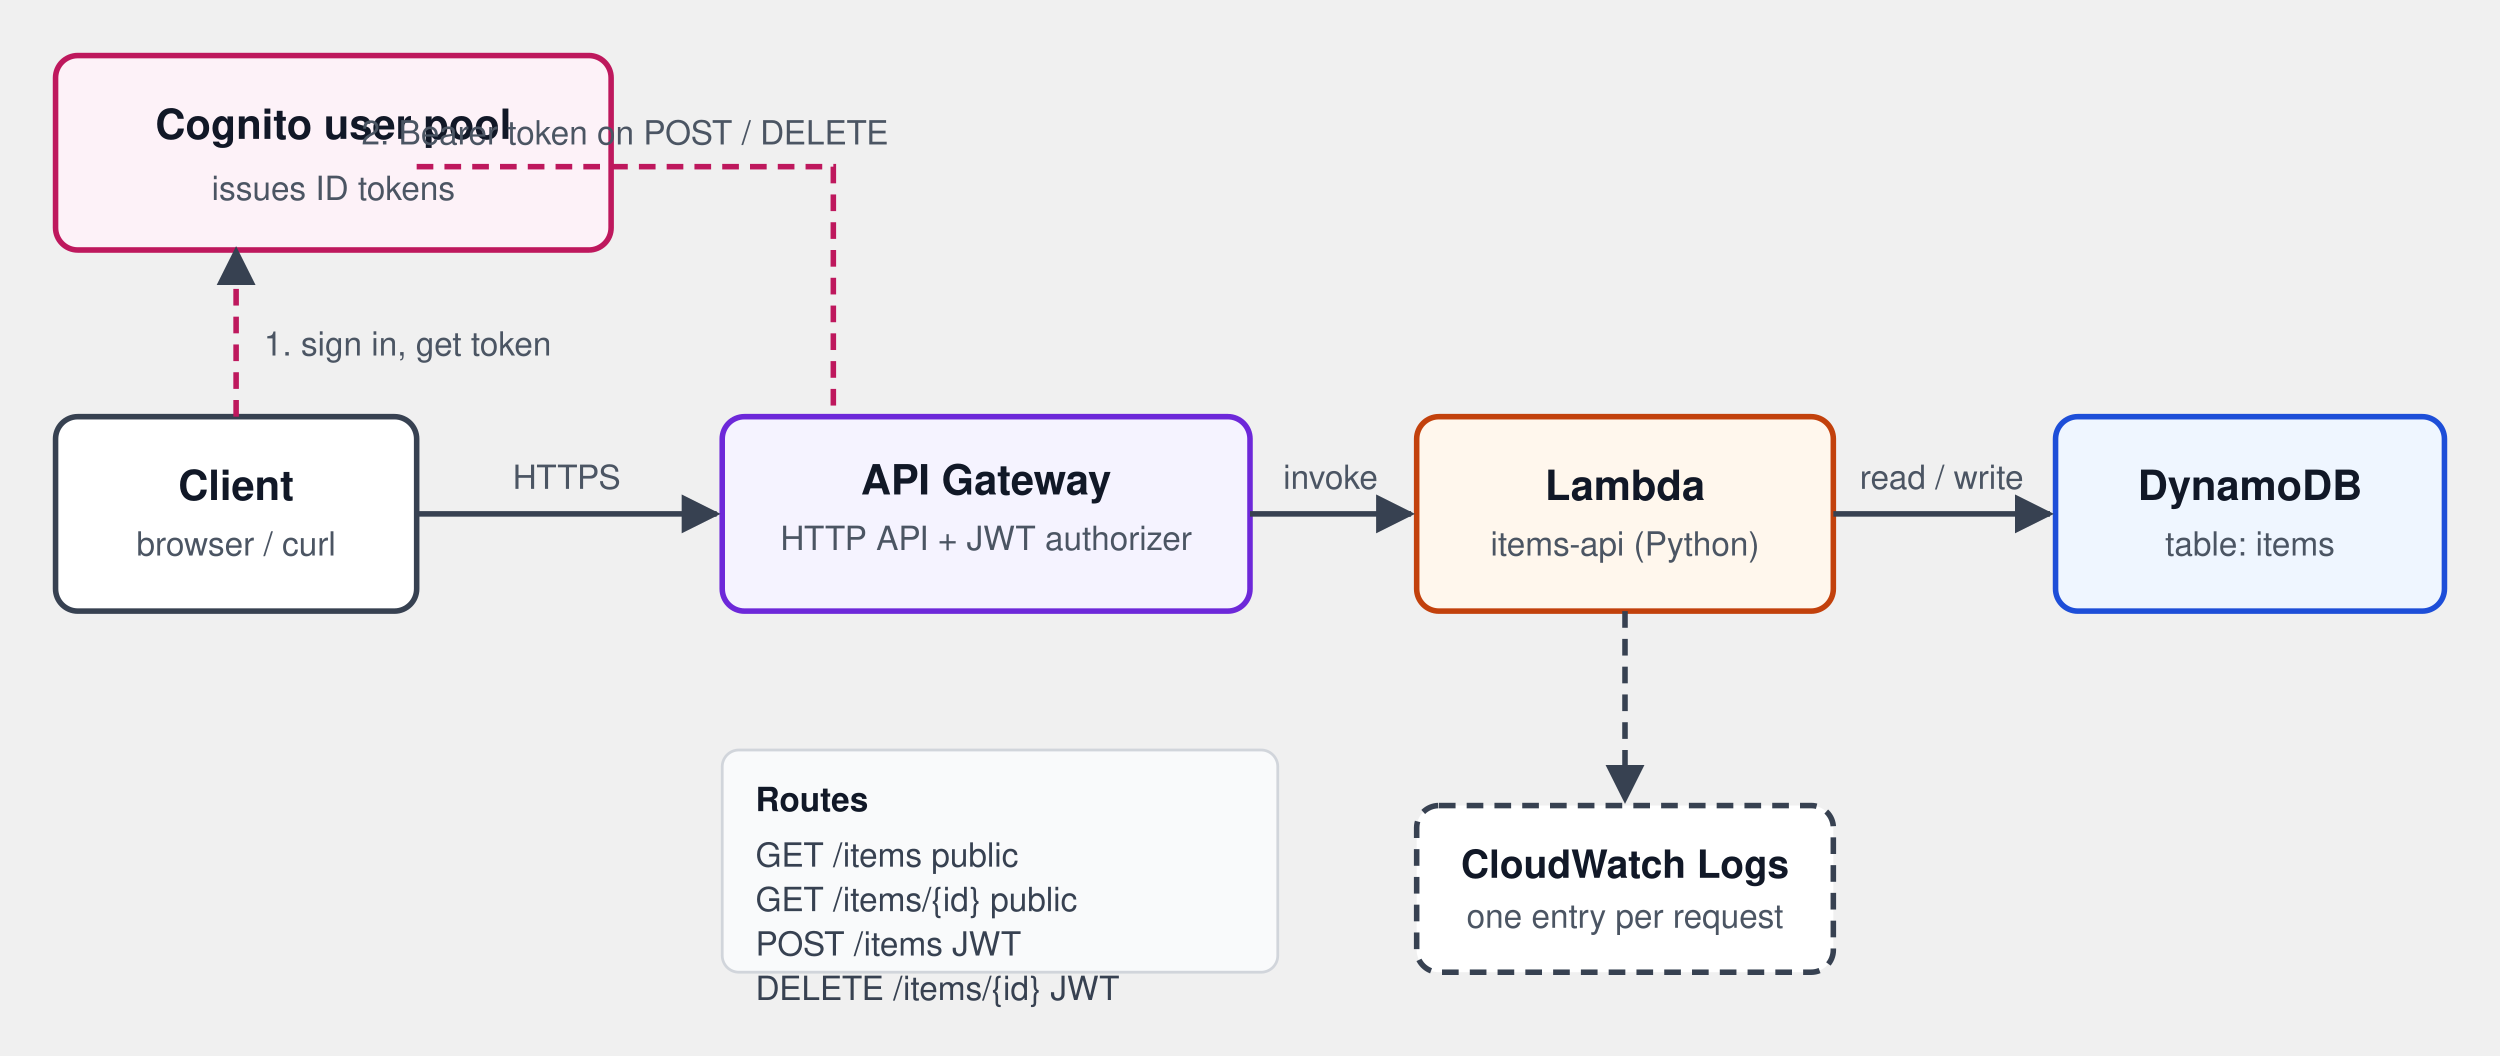
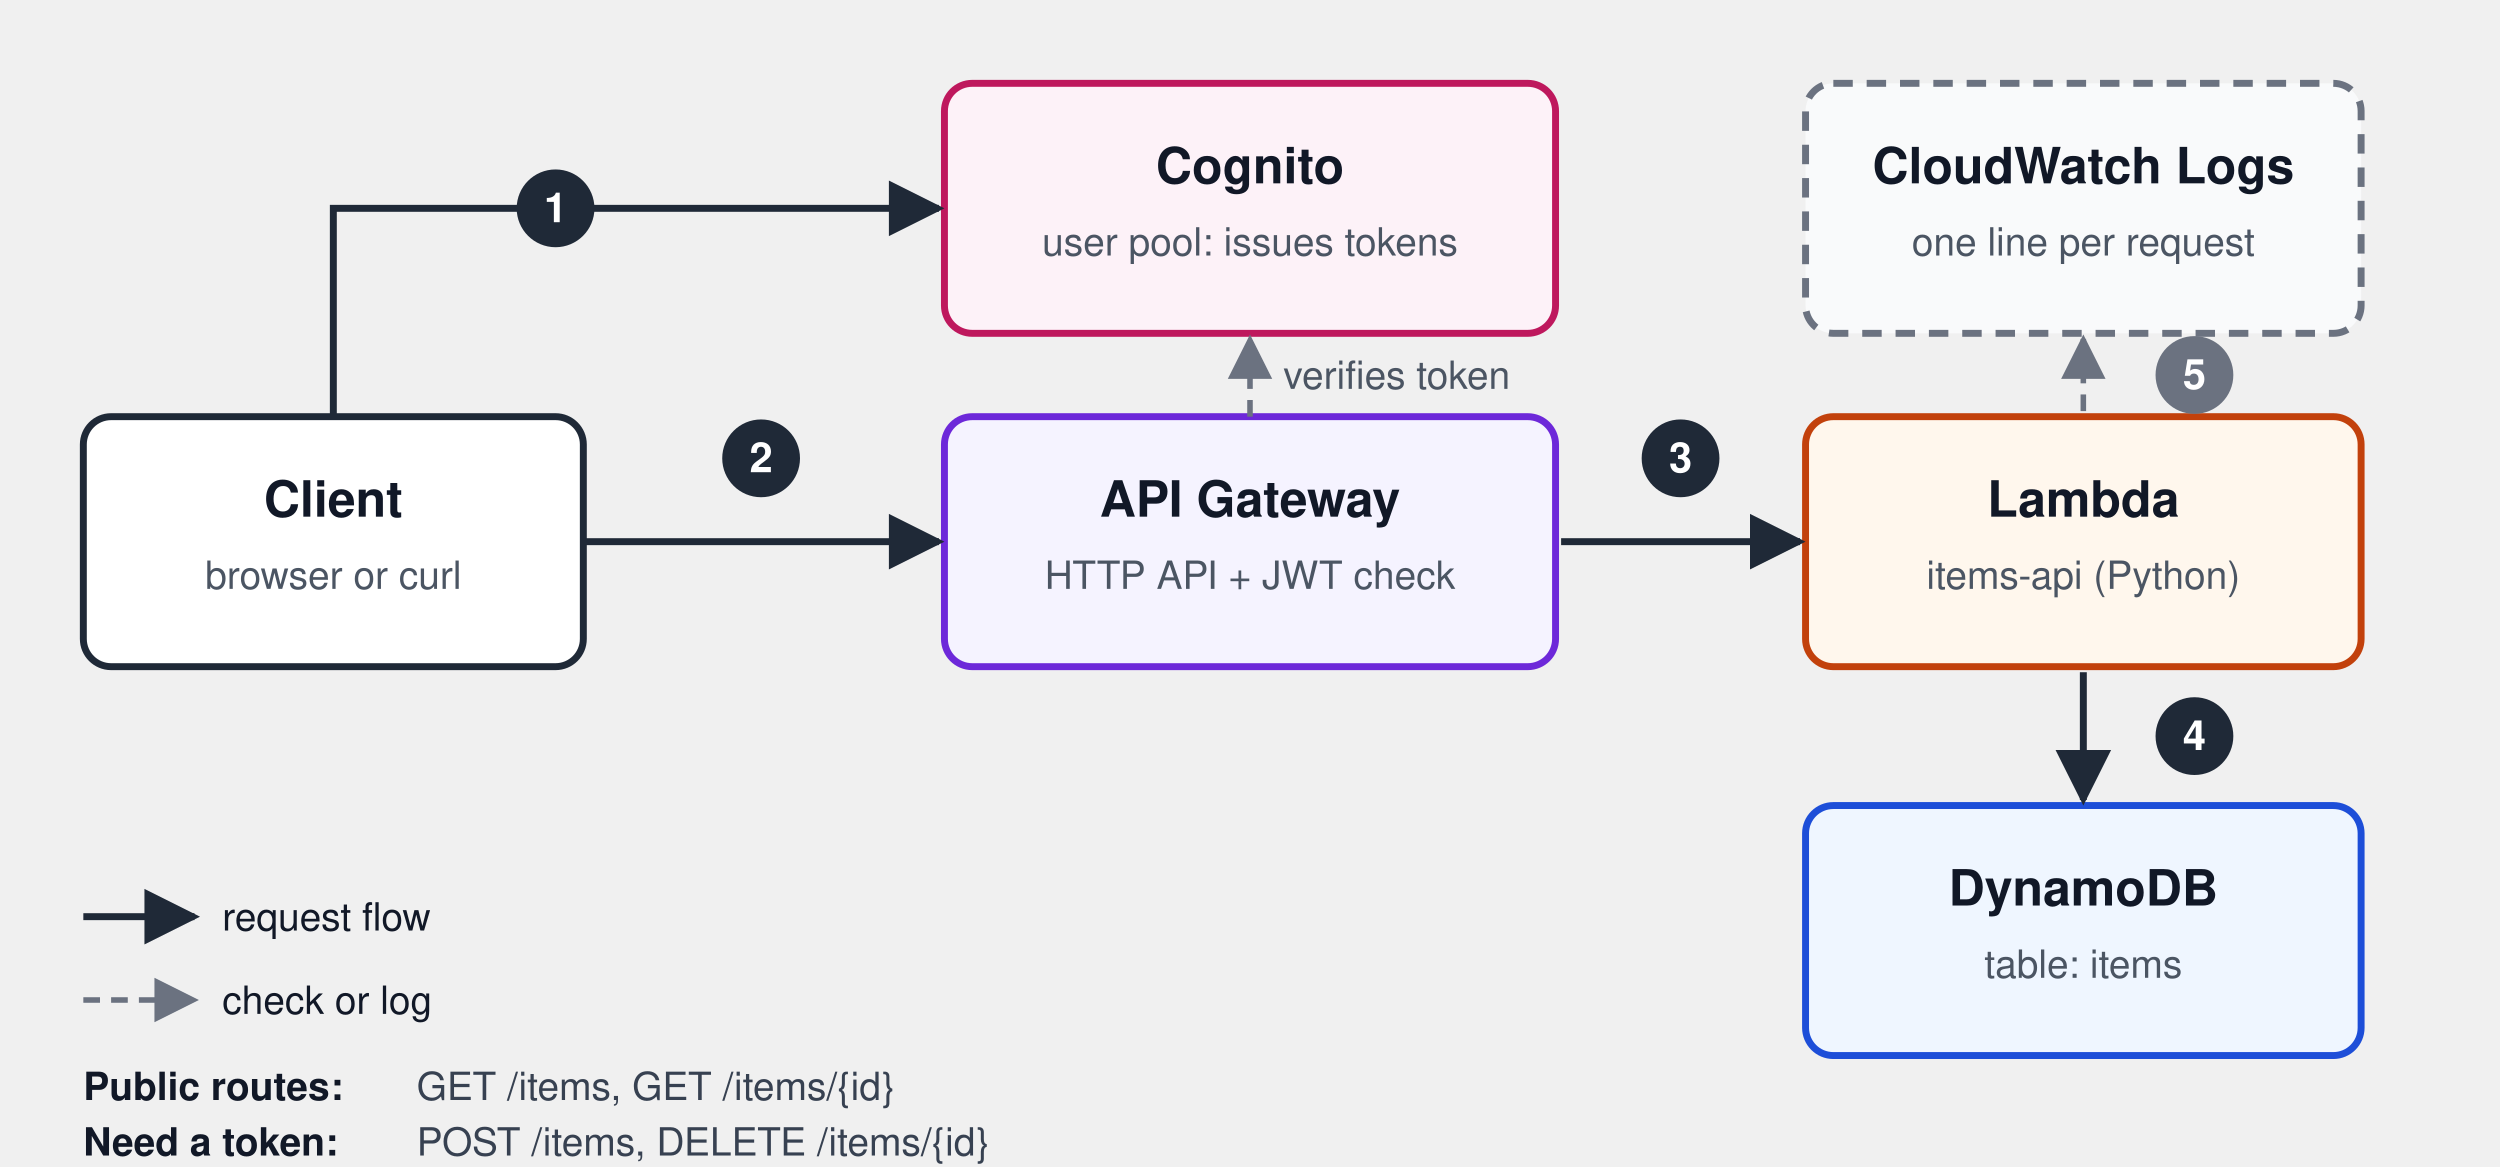
- <svg xmlns="http://www.w3.org/2000/svg" viewBox="0 0 900 380" width="900" height="380" font-family="-apple-system, Segoe UI, Helvetica, Arial, sans-serif">
+ <svg xmlns="http://www.w3.org/2000/svg" viewBox="0 0 900 420" width="900" height="420" font-family="-apple-system, Segoe UI, Helvetica, Arial, sans-serif">
  <defs>
-     <marker id="arrow" viewBox="0 0 10 10" refX="9" refY="5" markerWidth="7" markerHeight="7" orient="auto-start-reverse">
-       <path d="M 0 0 L 10 5 L 0 10 z" fill="#374151" />
+     <marker id="arrow" viewBox="0 0 10 10" refX="9" refY="5" markerWidth="8" markerHeight="8" orient="auto">
+       <path d="M 0 0 L 10 5 L 0 10 z" fill="#1f2937" />
+     </marker>
+     <marker id="arrowDashed" viewBox="0 0 10 10" refX="9" refY="5" markerWidth="8" markerHeight="8" orient="auto">
+       <path d="M 0 0 L 10 5 L 0 10 z" fill="#6b7280" />
    </marker>
  </defs>
-   <rect x="20" y="150" width="130" height="70" rx="8" fill="#ffffff" stroke="#374151" stroke-width="2" />
-   <text x="85" y="180" text-anchor="middle" font-size="15" font-weight="600" fill="#111827">Client</text>
-   <text x="85" y="200" text-anchor="middle" font-size="12" fill="#4b5563">browser / curl</text>
-   <rect x="20" y="20" width="200" height="70" rx="8" fill="#fdf2f8" stroke="#be185d" stroke-width="2" />
-   <text x="120" y="50" text-anchor="middle" font-size="15" font-weight="600" fill="#111827">Cognito user pool</text>
-   <text x="120" y="72" text-anchor="middle" font-size="12" fill="#4b5563">issues ID tokens</text>
-   <rect x="260" y="150" width="190" height="70" rx="8" fill="#f5f3ff" stroke="#6d28d9" stroke-width="2" />
-   <text x="355" y="178" text-anchor="middle" font-size="15" font-weight="600" fill="#111827">API Gateway</text>
-   <text x="355" y="198" text-anchor="middle" font-size="12" fill="#4b5563">HTTP API + JWT authorizer</text>
-   <rect x="510" y="150" width="150" height="70" rx="8" fill="#fff7ed" stroke="#c2410c" stroke-width="2" />
-   <text x="585" y="180" text-anchor="middle" font-size="15" font-weight="600" fill="#111827">Lambda</text>
-   <text x="585" y="200" text-anchor="middle" font-size="12" fill="#4b5563">items-api (Python)</text>
-   <rect x="740" y="150" width="140" height="70" rx="8" fill="#eff6ff" stroke="#1d4ed8" stroke-width="2" />
-   <text x="810" y="180" text-anchor="middle" font-size="15" font-weight="600" fill="#111827">DynamoDB</text>
-   <text x="810" y="200" text-anchor="middle" font-size="12" fill="#4b5563">table: items</text>
-   <rect x="510" y="290" width="150" height="60" rx="8" fill="#ffffff" stroke="#374151" stroke-width="2" stroke-dasharray="6 4" />
-   <text x="585" y="316" text-anchor="middle" font-size="14" font-weight="600" fill="#111827">CloudWatch Logs</text>
-   <text x="585" y="334" text-anchor="middle" font-size="12" fill="#4b5563">one entry per request</text>
-   <line x1="150" y1="185" x2="258" y2="185" stroke="#374151" stroke-width="2" marker-end="url(#arrow)" />
-   <text x="204" y="176" text-anchor="middle" font-size="12" fill="#4b5563">HTTPS</text>
-   <path d="M 85 150 L 85 90" fill="none" stroke="#be185d" stroke-width="2" stroke-dasharray="6 4" marker-end="url(#arrow)" />
-   <text x="95" y="128" font-size="12" fill="#4b5563">1. sign in, get token</text>
-   <path d="M 150 60 L 300 60 L 300 150" fill="none" stroke="#be185d" stroke-width="2" stroke-dasharray="6 4" />
-   <text x="225" y="52" text-anchor="middle" font-size="12" fill="#4b5563">2. Bearer token on POST / DELETE</text>
-   <line x1="450" y1="185" x2="508" y2="185" stroke="#374151" stroke-width="2" marker-end="url(#arrow)" />
-   <text x="479" y="176" text-anchor="middle" font-size="12" fill="#4b5563">invoke</text>
-   <line x1="660" y1="185" x2="738" y2="185" stroke="#374151" stroke-width="2" marker-end="url(#arrow)" />
-   <text x="699" y="176" text-anchor="middle" font-size="12" fill="#4b5563">read / write</text>
-   <line x1="585" y1="220" x2="585" y2="288" stroke="#374151" stroke-width="2" stroke-dasharray="6 4" marker-end="url(#arrow)" />
-   <rect x="260" y="270" width="200" height="80" rx="6" fill="#f9fafb" stroke="#d1d5db" />
-   <text x="272" y="292" font-size="12" font-weight="600" fill="#111827">Routes</text>
-   <text x="272" y="312" font-size="12" fill="#374151">GET /items        public</text>
-   <text x="272" y="328" font-size="12" fill="#374151">GET /items/{id}   public</text>
-   <text x="272" y="344" font-size="12" fill="#374151">POST /items       JWT</text>
-   <text x="272" y="360" font-size="12" fill="#374151">DELETE /items/{id} JWT</text>
+   <rect x="30" y="150" width="180" height="90" rx="10" fill="#ffffff" stroke="#1f2937" stroke-width="2.5" />
+   <text x="120" y="186" text-anchor="middle" font-size="18" font-weight="700" fill="#111827">Client</text>
+   <text x="120" y="212" text-anchor="middle" font-size="14" fill="#4b5563">browser or curl</text>
+   <rect x="340" y="30" width="220" height="90" rx="10" fill="#fdf2f8" stroke="#be185d" stroke-width="2.5" />
+   <text x="450" y="66" text-anchor="middle" font-size="18" font-weight="700" fill="#111827">Cognito</text>
+   <text x="450" y="92" text-anchor="middle" font-size="14" fill="#4b5563">user pool: issues tokens</text>
+   <rect x="340" y="150" width="220" height="90" rx="10" fill="#f5f3ff" stroke="#6d28d9" stroke-width="2.5" />
+   <text x="450" y="186" text-anchor="middle" font-size="18" font-weight="700" fill="#111827">API Gateway</text>
+   <text x="450" y="212" text-anchor="middle" font-size="14" fill="#4b5563">HTTP API + JWT check</text>
+   <rect x="650" y="150" width="200" height="90" rx="10" fill="#fff7ed" stroke="#c2410c" stroke-width="2.5" />
+   <text x="750" y="186" text-anchor="middle" font-size="18" font-weight="700" fill="#111827">Lambda</text>
+   <text x="750" y="212" text-anchor="middle" font-size="14" fill="#4b5563">items-api (Python)</text>
+   <rect x="650" y="290" width="200" height="90" rx="10" fill="#eff6ff" stroke="#1d4ed8" stroke-width="2.5" />
+   <text x="750" y="326" text-anchor="middle" font-size="18" font-weight="700" fill="#111827">DynamoDB</text>
+   <text x="750" y="352" text-anchor="middle" font-size="14" fill="#4b5563">table: items</text>
+   <rect x="650" y="30" width="200" height="90" rx="10" fill="#f9fafb" stroke="#6b7280" stroke-width="2.5" stroke-dasharray="7 5" />
+   <text x="750" y="66" text-anchor="middle" font-size="18" font-weight="700" fill="#111827">CloudWatch Logs</text>
+   <text x="750" y="92" text-anchor="middle" font-size="14" fill="#4b5563">one line per request</text>
+   <path d="M 120 150 L 120 75 L 338 75" fill="none" stroke="#1f2937" stroke-width="2.5" marker-end="url(#arrow)" />
+   <circle cx="200" cy="75" r="14" fill="#1f2937" />
+   <text x="200" y="80" text-anchor="middle" font-size="15" font-weight="700" fill="#ffffff">1</text>
+   <line x1="210" y1="195" x2="338" y2="195" stroke="#1f2937" stroke-width="2.5" marker-end="url(#arrow)" />
+   <circle cx="274" cy="165" r="14" fill="#1f2937" />
+   <text x="274" y="170" text-anchor="middle" font-size="15" font-weight="700" fill="#ffffff">2</text>
+   <line x1="450" y1="150" x2="450" y2="122" stroke="#6b7280" stroke-width="2" stroke-dasharray="6 4" marker-end="url(#arrowDashed)" />
+   <text x="462" y="140" font-size="14" fill="#4b5563">verifies token</text>
+   <line x1="562" y1="195" x2="648" y2="195" stroke="#1f2937" stroke-width="2.5" marker-end="url(#arrow)" />
+   <circle cx="605" cy="165" r="14" fill="#1f2937" />
+   <text x="605" y="170" text-anchor="middle" font-size="15" font-weight="700" fill="#ffffff">3</text>
+   <line x1="750" y1="242" x2="750" y2="288" stroke="#1f2937" stroke-width="2.5" marker-end="url(#arrow)" />
+   <circle cx="790" cy="265" r="14" fill="#1f2937" />
+   <text x="790" y="270" text-anchor="middle" font-size="15" font-weight="700" fill="#ffffff">4</text>
+   <line x1="750" y1="148" x2="750" y2="122" stroke="#6b7280" stroke-width="2" stroke-dasharray="6 4" marker-end="url(#arrowDashed)" />
+   <circle cx="790" cy="135" r="14" fill="#6b7280" />
+   <text x="790" y="140" text-anchor="middle" font-size="15" font-weight="700" fill="#ffffff">5</text>
+   <line x1="30" y1="330" x2="70" y2="330" stroke="#1f2937" stroke-width="2.5" marker-end="url(#arrow)" />
+   <text x="80" y="335" font-size="14" fill="#111827">request flow</text>
+   <line x1="30" y1="360" x2="70" y2="360" stroke="#6b7280" stroke-width="2" stroke-dasharray="6 4" marker-end="url(#arrowDashed)" />
+   <text x="80" y="365" font-size="14" fill="#111827">check or log</text>
+   <text x="30" y="396" font-size="14" font-weight="700" fill="#111827">Public routes:</text>
+   <text x="150" y="396" font-size="14" fill="#374151">GET /items, GET /items/{id}</text>
+   <text x="30" y="416" font-size="14" font-weight="700" fill="#111827">Need a token:</text>
+   <text x="150" y="416" font-size="14" fill="#374151">POST /items, DELETE /items/{id}</text>
</svg>
